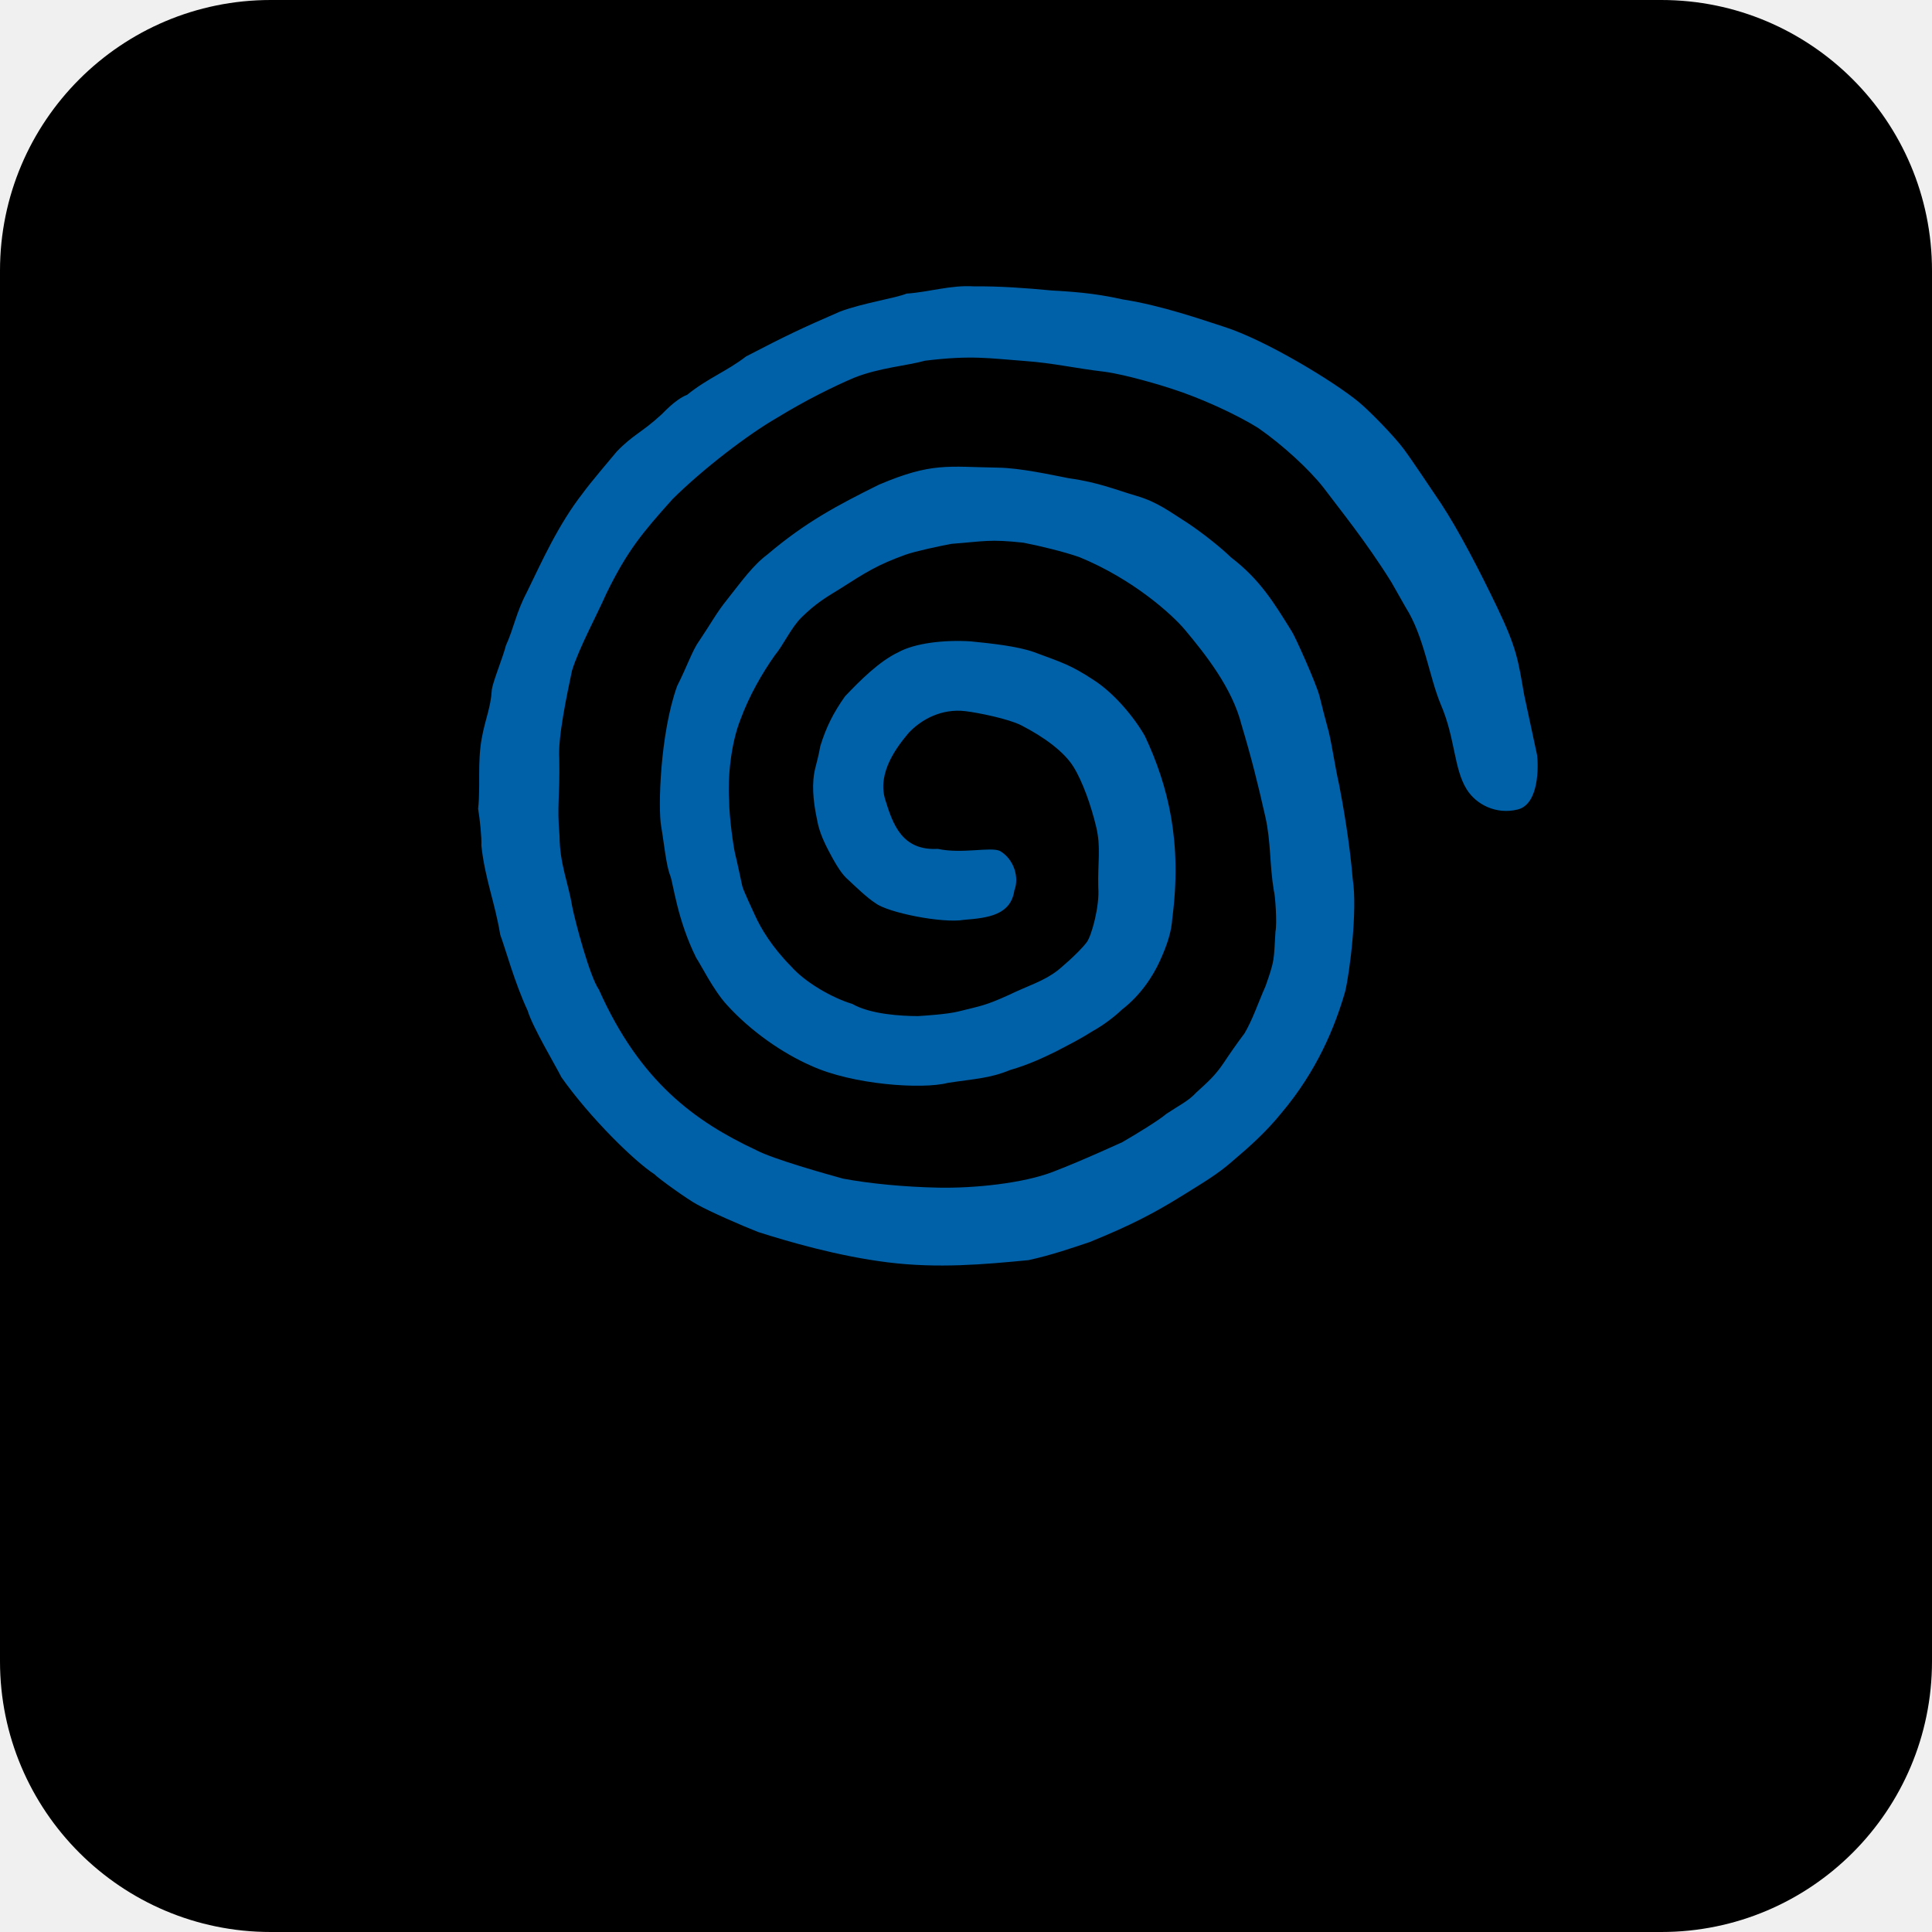
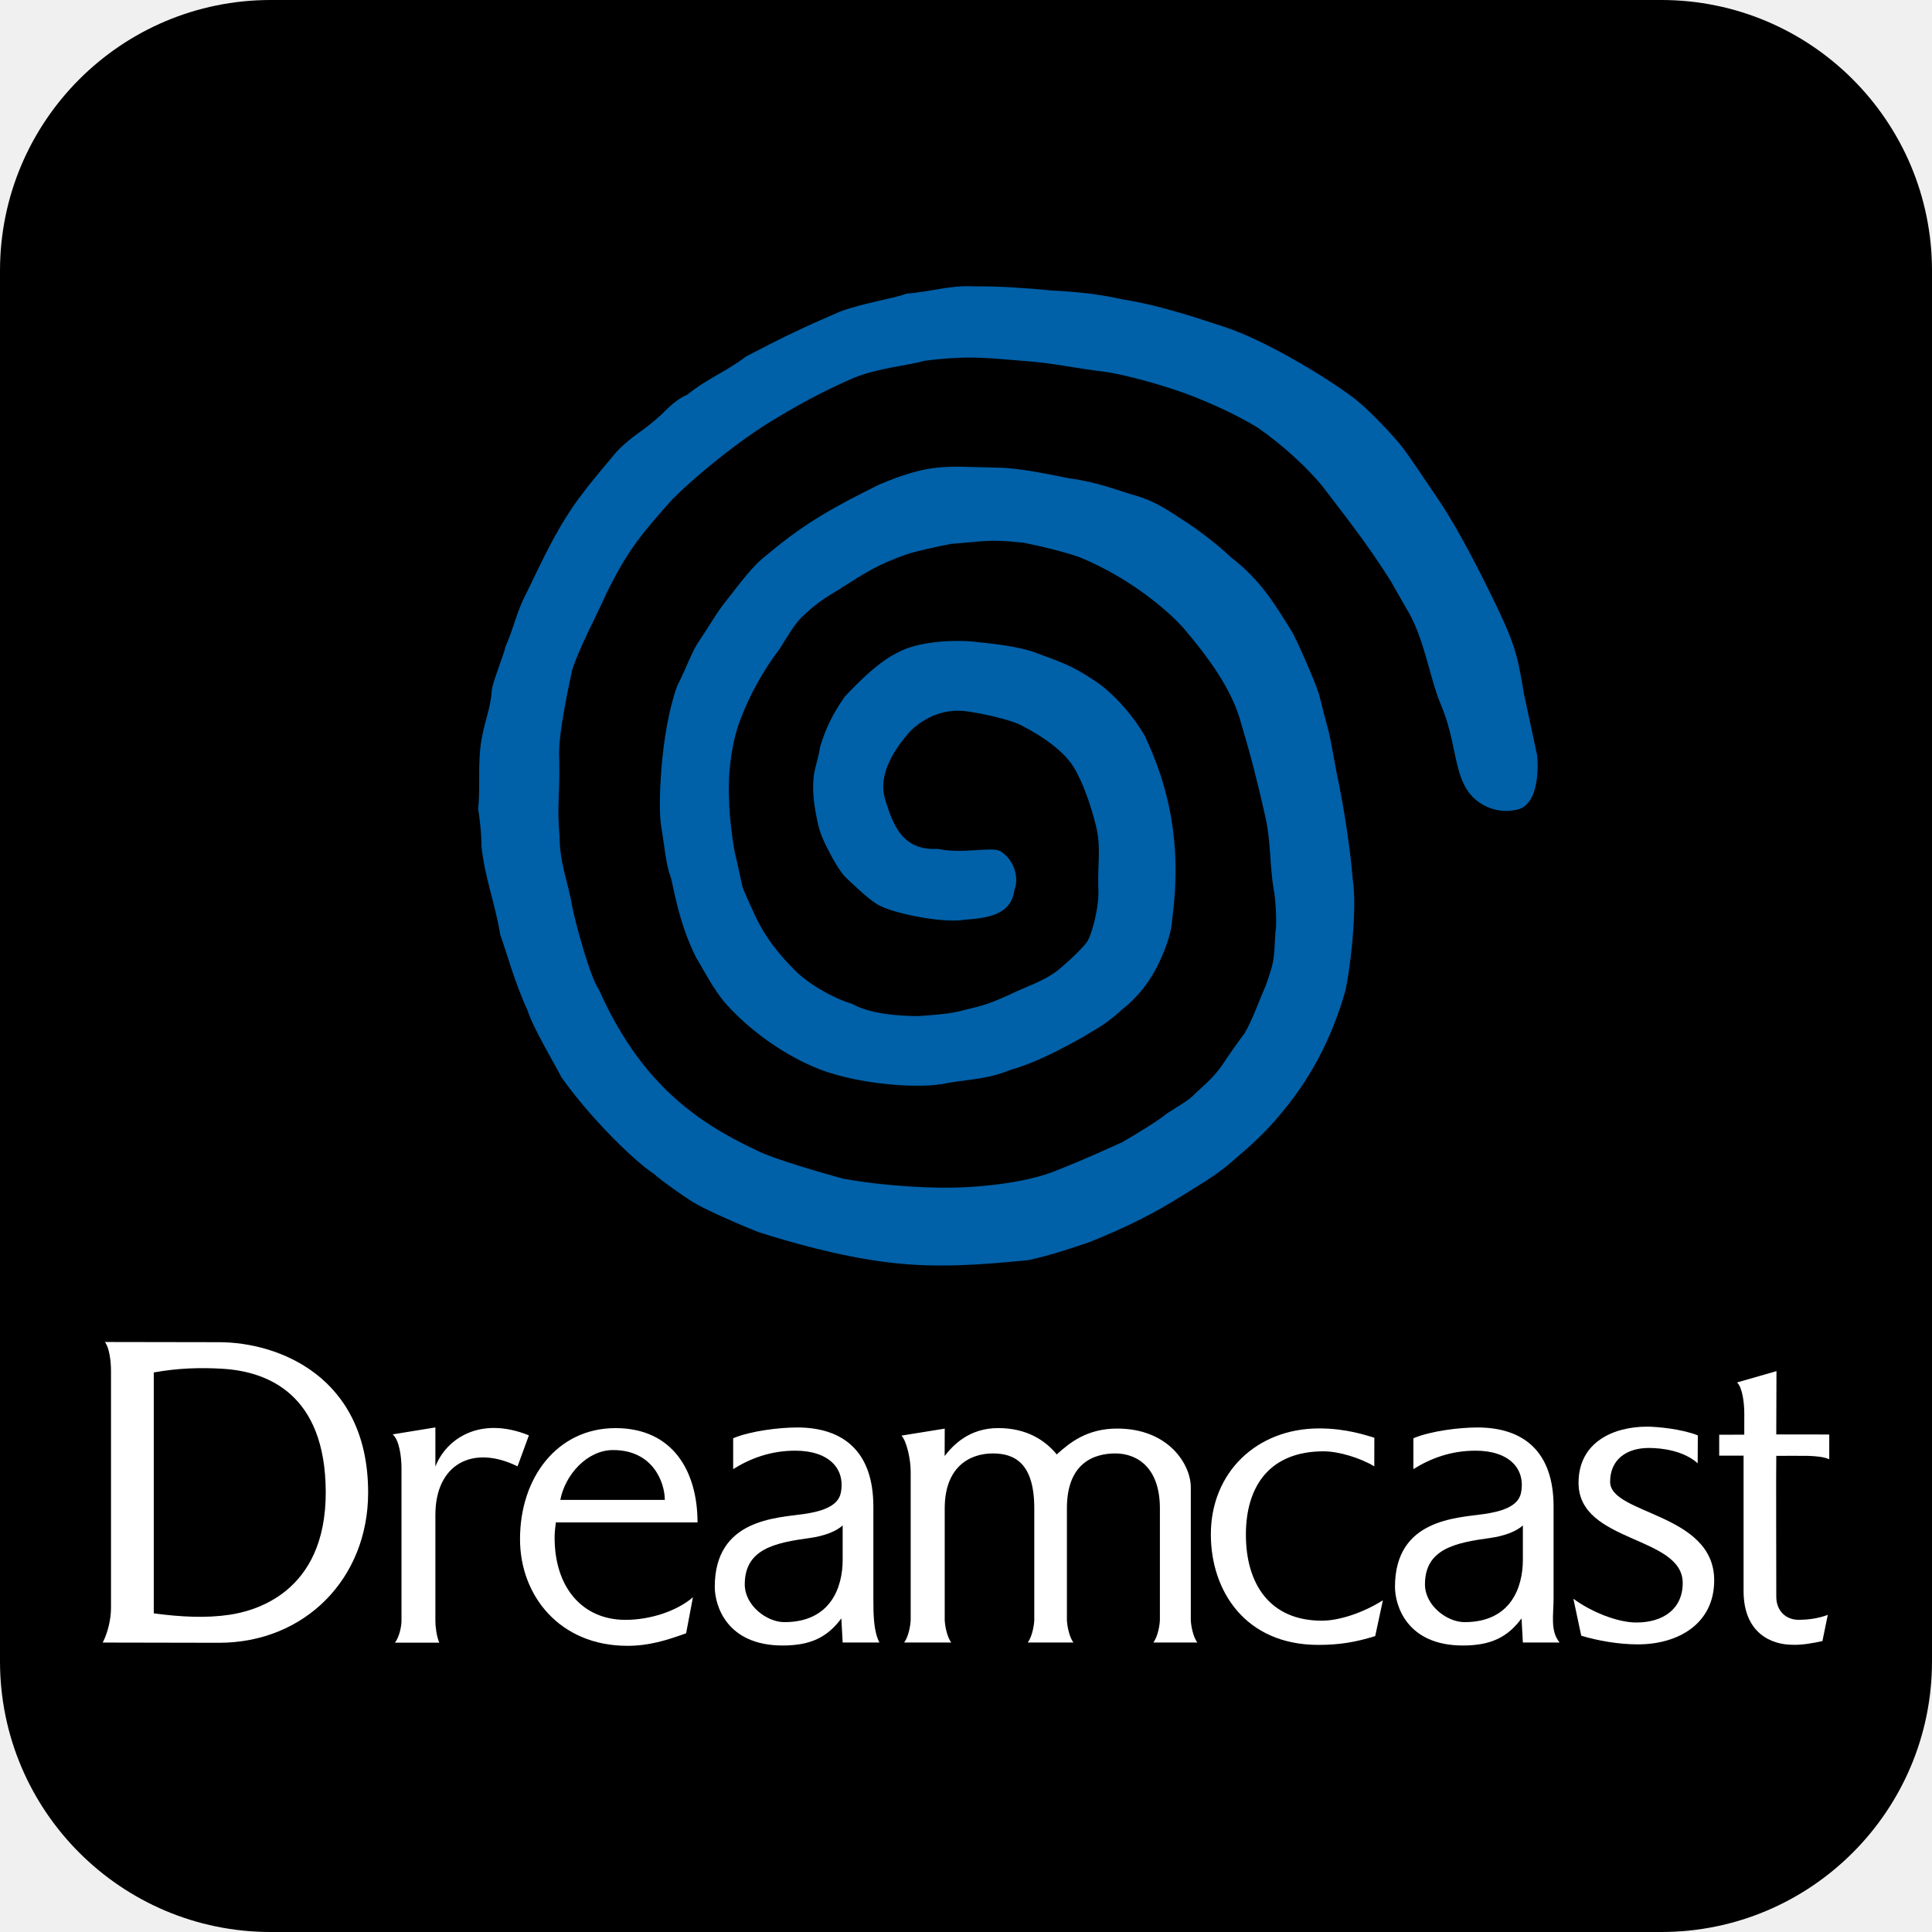
<svg xmlns="http://www.w3.org/2000/svg" viewBox="0 0 1024 1024">
  <defs>
    <style>
      .cls-1 {
-         fill: #000000;
+         fill: #000;
        mix-blend-mode: multiply;
      }

      .cls-1, .cls-2, .cls-3 {
        stroke-width: 0px;
      }

      .cls-2 {
        fill: #0060a8;
      }

      .cls-4 {
        isolation: isolate;
      }

      .cls-3 {
-         fill: #000000;
-         mix-blend-mode: multiply;
+         fill: #fff;
      }
    </style>
  </defs>
  <g class="cls-4">
    <g id="Arcade">
      <rect class="cls-1" y="0" width="1024" height="1024" rx="143.49" ry="143.49" />
      <g>
        <path id="path7" class="cls-3" d="M58.83,726.42c0-5.33-.97-12.23-3.23-15.13,14.79,0,46.75.1,60.45.1,31.52,0,79.07,18.24,79.07,79.7,0,45.62-33.57,79.62-79.07,79.62-9.98,0-48.09-.12-61.61-.12,2.77-5.33,4.39-12.57,4.39-18.28v-125.89h0ZM81.5,855.11c14.55,1.96,27.98,2.57,40.13.75,11.76-1.75,51.26-10.61,51.02-65.28-.24-51.81-30.93-63.65-54.59-65.1-12.34-.76-24.26-.28-36.56,1.95v127.68h0Z" />
        <path id="path9" class="cls-3" d="M208.11,760.25l22.65-3.69v20.78c5.81-14.96,23.88-26.98,49.57-16.57l-6.02,16.43c-23.51-11.62-43.55-1.42-43.55,25.78v56.15c0,2.67.55,8.07,2.09,11.53h-23.53c2.38-3.05,3.48-8.86,3.48-11.53v-80.99c0-5.87-1.15-14.97-4.69-17.9h0Z" />
        <path id="path11" class="cls-3" d="M924.13,771.51v71.72c0,22.5,14.89,28.53,25.92,28.53,4.67.24,11.27-.9,15.88-1.97l2.84-13.9c-5.38,2.14-11.64,2.65-15.38,2.65-6.91,0-11.92-4.78-11.92-12.26,0-6.72-.16-72.54,0-74.65h-.08c.92,0,15.26-.05,16.71,0,4.71.18,8.32.48,11.43,1.78l.02-13.09s-27.55-.04-28.09-.04l.11-33.56-20.88,6.01c2.88,2.8,3.82,11.02,3.82,16.43,0,0-.01,10.03-.01,11.24-.94,0-11.53.05-13.29.05v11.06c1.86,0,12.91,0,12.91,0h0Z" />
        <path id="path13" class="cls-3" d="M833.91,847.35c8.97,6.68,23.05,12.61,33.38,12.61,14.33,0,24.58-7.26,24.58-20.93,0-25.24-55.21-21.06-55.21-53.08,0-21.65,18.57-29.79,36.28-29.79,5.69,0,18.67,1.29,26.94,4.62l-.07,14.78c-7.33-6.53-18.53-8.11-25.91-8.11-11.72,0-20.5,6.06-20.5,17.93,0,17.44,55.16,16.44,55.16,52.23,0,23.15-19.25,33.94-40.42,33.94-10.32,0-21.08-1.91-30.04-4.58l-4.18-19.62h0Z" />
        <path id="path15" class="cls-3" d="M500.68,771.74c0-1.31.05-13.04.05-14.54l-22.93,3.7c2.76,3.02,4.88,12.43,4.88,19.16v78.31c0,2.67-1.1,9.15-3.48,12.2h25c-2.38-3.05-3.48-9.53-3.48-12.2v-58.92c0-21.56,12.8-29.1,25.53-29.1,11.53,0,21.94,5.2,21.94,29.1v58.92c0,2.67-1.1,9.15-3.48,12.2h24.25c-2.38-3.05-3.48-9.53-3.48-12.2v-58.92c0-23.9,14.17-29.1,25.71-29.1s23.58,7.54,23.58,29.1v58.92c0,2.67-1.1,9.15-3.48,12.2h23.34c-2.38-3.05-3.48-9.53-3.48-12.2v-70.11c0-11.95-11.69-31.09-39.01-31.09-15.89,0-25.06,7.36-32.03,13.71-5.93-7.21-15.57-13.97-31.07-13.97s-24.03,9.22-28.39,14.84h0Z" />
        <path id="path17" class="cls-3" d="M446.62,808.47c-3.27,3.21-10.12,5.7-17.2,6.67-18.58,2.54-34.68,5.76-34.68,24.63,0,11.19,11.7,20,20.98,20,24.56,0,30.91-18.47,30.91-33.02v-18.28h0,0ZM388.6,762.3c9.37-3.92,24.5-5.71,33.98-5.71,24.22,0,40.32,12.61,40.32,41.9v48.58c0,9,.13,17.52,3.21,23.5h-19.48l-.7-12.78c-7.38,9.92-16.18,14.36-31.14,14.36-29.5,0-35.95-21.01-35.95-31.11,0-36.03,32.91-36.46,47.19-38.57,7.9-1.17,18.08-3.5,19.61-11.22,2.53-12.78-6.24-22.36-24.15-22.36-13.14,0-23.91,4.16-32.9,9.77v-16.35h0ZM807.14,808.47c-3.27,3.21-10.13,5.7-17.2,6.67-18.58,2.54-34.68,5.76-34.68,24.63,0,11.19,11.7,20,20.98,20,24.56,0,30.91-18.47,30.91-33.02v-18.28h0ZM749.13,762.3c9.37-3.92,24.5-5.71,33.98-5.71,24.22,0,40.32,12.61,40.32,41.9v48.58c0,9-1.88,17.34,3.2,23.5h-19.48l-.7-12.78c-7.38,9.92-16.18,14.36-31.13,14.36-29.5,0-35.95-21.01-35.95-31.11,0-36.03,32.91-36.46,47.19-38.57,7.91-1.17,18.09-3.5,19.61-11.22,2.52-12.78-6.24-22.36-24.15-22.36-13.14,0-23.91,4.16-32.9,9.77v-16.35h0Z" />
        <path id="path19" class="cls-3" d="M728.4,777.2c-7.31-4.45-18.84-7.97-26.88-7.97-28.23,0-41.17,18.1-41.17,44.17s12.64,45.6,40.26,45.6c9.47,0,22.36-4.43,32.35-10.83l-4.07,19c-10.18,3.15-18.76,4.66-30.11,4.66-38.81,0-57-28.68-57-58.54,0-33,24.4-56.2,57.42-56.2,14.43,0,24.97,3.69,29.23,4.95l-.03,15.17h0Z" />
        <path id="path21" class="cls-3" d="M293.95,814.77c.01-2.73.36-5.33.66-7.85h75.09c0-26.91-12.91-49.99-43.49-49.99s-50.59,25.88-50.59,58.88c0,29.85,20.98,56.51,56.92,56.51,11.36,0,20.86-2.92,31.12-6.66l3.61-19.08c-8.77,7.53-22.95,11.98-35.74,11.98-23,0-37.67-17.36-37.57-43.8h0ZM296.98,794.99c2.44-13.1,14.06-26.43,27.97-26.43,21.25,0,27.41,17.29,27.41,26.43,0,0-55.37.03-55.37,0h0Z" />
        <path id="path23" class="cls-2" d="M595.3,158.74c20.87,3.27,42.18,10.86,53.29,14.4,22.39,7.13,58.74,29.3,71.58,39.94,6.07,5.03,18.84,18.2,23.78,24.83,4.82,6.46,14.02,20.45,19.89,29.06,9.34,14.22,20.34,35.41,29.68,54.91,10.43,21.78,11.14,28.09,14.29,46.3l6.89,32.1c.65,5.55,1.18,25.91-10.28,28.77-11.46,2.85-22.06-2.66-27.06-10.72-6.91-11.15-5.96-26.98-13.78-45.1-6.1-14.65-8.77-35.93-18.5-51.24l-7.64-13.46c-13.51-21.69-27.6-38.9-36-50.13-7.4-9.43-21.21-22.25-34.31-31.38-12.11-7.66-31.69-16.38-45.82-20.88-4.5-1.53-23.76-7.43-35.73-9.09-16.24-1.9-26.93-4.58-42.37-5.71-19.06-1.4-28.2-3.17-52.92-.16-9.36,2.65-24.2,3.7-37.56,9.02-10.78,4.58-25.79,11.99-40.48,20.99-15.81,9.04-39.82,27.52-55.74,43.31-16.04,17.87-24.07,27.46-35.13,50.11-4.9,11.21-14.38,28.55-18.2,40.79-2.61,12.42-7.59,35.6-6.75,46.85.38,20.16-1.31,24.32.14,40.8.05,14.84,4.73,25.13,6.67,37.27,1.66,8.39,9.38,37.4,14.16,44.14,21.71,48.75,50.84,69.86,83.31,85.09,9.15,4.86,37.79,12.85,46.08,15.14,14.13,2.66,32.72,4.43,50.61,4.79,18.83.38,44.78-2.28,60.52-8.32,17.04-6.53,36.75-15.82,36.52-15.56,7.91-4.54,19.98-11.96,23.74-15.22,7.27-4.85,11.64-6.73,15.95-11.4,6.21-5.66,9.97-8.92,14.67-15.94,2.62-3.96,6.78-10.01,10.83-15.36,4.36-7.44,6.86-15.29,11.12-24.99,5.09-14.35,4.3-13.66,5.27-28.91.91-4.42-.1-19.27-.87-21.79-2.29-13.7-1.48-25.79-4.49-39.09-4.07-18-7.44-31.47-12.63-48.74-4.88-19.44-19.2-37.46-29.96-50.32-6.66-7.97-27.33-26.81-56.01-38.57-8.07-2.83-21.29-6.04-29.68-7.64-17.92-1.95-20.83-.7-37.99.61-5.9,1.07-19.61,3.99-24.65,5.84-14.74,5.39-20.15,8.82-35.22,18.44-7.01,4.24-12.3,7.49-19.47,14.49-5.72,5.52-9.81,14.9-14.44,20.4-6.35,9-13.41,21.01-18.15,33.96-5.14,12.88-6.79,31.02-6.01,42.69,0,8.9,2.32,25.18,3.24,28.74.92,3.57,3.23,14.62,3.73,16.84.5,2.22,6.02,13.91,6.78,15.61,3.11,6.9,9.07,16.82,19.1,26.95,7.4,8.43,21.72,16.7,32.43,19.9,9.61,5.5,25.81,6.43,34.78,6.45,4.41-.28,15.68-1,21.56-2.47,11.93-2.98,14.13-3.06,26.42-8.63,11.03-5.33,18.51-7.25,26.19-13.17,0,0,10.55-8.61,15.34-14.91,2.53-3.33,6.87-19.17,6.09-28.99-.36-13.44,1.52-21.06-1.11-32.12-2.63-11.06-7.12-23.87-11.99-31.77-4.93-8-15.53-15.79-27.6-22-6.76-3.48-22.76-6.7-29.55-7.54-12.9-1.6-23.69,4.51-30.24,11.49-5.68,6.77-16.91,20.83-12.44,35.36,4.05,13.15,8.93,27.16,27.86,26.12,12.99,2.82,28.01-1.27,33.01,1.13,7.43,4.39,10.28,14.1,7.58,20.87-1.88,13.05-13.87,14.61-26.67,15.61-11.45,2-40.53-3.84-46.93-8.84-4.29-2.66-10.85-9.03-15.48-13.34-3.32-3.1-7.09-10.01-9.66-14.97-3.16-6.1-4.75-10.58-5.56-14.56-.96-4.72-2.95-13.72-2.2-22.73.51-6.07,2.07-8.66,3.62-17.54,3.09-10.07,6.94-17.74,13.12-26.47,8.06-8.52,18.29-18.67,28.27-23.38,8.81-4.85,24.23-6.63,38.19-5.78,11.32,1.13,24.72,2.57,33.57,5.66,15.16,5.64,19.49,6.77,31.93,14.95,10.51,6.78,21.09,19.26,26.99,29.59,12.56,26.78,19.76,56.57,14.52,96.67-.43,6.78-2.45,13.4-6.51,22.37-3.74,8.28-10.31,18.35-20.15,25.93-3.97,3.83-10.22,8.53-15.31,11.29-7.23,4.57-12.09,6.95-19.63,10.9-6.62,3.24-14.34,6.95-24.41,9.87-10.91,4.5-19.28,4.68-33,6.81-13.51,3.53-50.45,1.01-72.46-9.11-15.02-6.58-31.88-18.19-44.69-32.33-7.12-7.78-14.08-21.88-16.13-24.77-10.19-20.42-12.19-39.62-13.82-43.66-2.22-5.48-3.32-17.77-4.81-26.18-1.68-9.43-.64-48.96,8.49-74.34,5.15-10.1,8.16-19.11,11.65-23.84,6.26-9.28,9.29-15.08,14.62-21.67,8.03-10.15,13.87-18.43,21.69-24.27,19.93-16.89,36.58-25.8,59.09-36.95,27.98-11.87,36.38-9.42,62.86-8.98,11.91.11,29.25,4.01,37.77,5.63,15.83,2.2,24.89,6.17,35.6,9.28,11.45,3.33,18.06,8.65,27.46,14.56,7.73,5.2,16.83,12.33,22.84,18.12,15.37,11.75,22.79,24.1,32.21,39.27,1.71,2.54,12.9,27.4,14.68,34.32.83,3.46,3.36,13.41,4.98,19.23,2.09,9.22,3.1,17.39,5.43,27.8,2.09,10.72,5.64,30.97,7.18,49.89,2.59,16.23-1.56,49.37-4,59.54-5.45,18.97-14.97,42.11-33.78,64.41-7.99,9.87-16.48,17.52-26.3,25.83-7.51,6.53-13.94,10.32-25.54,17.54-15.75,9.79-27.73,16.05-49.8,25.04-8.99,3.01-20.31,6.96-32.51,9.59-23.64,2.28-47.94,4.46-74.46,1.17-26.52-3.29-53.09-11.08-68.78-16.1-8.66-3.39-25.44-10.72-32.47-14.66-4.58-2.42-19.92-13.36-22.52-15.99-10.51-6.78-34.05-29.85-49.24-51.35-3.33-6.64-15.3-26.58-17.9-35.31-6.9-14.77-11.71-32.64-14.54-40.27-2.98-17.81-8.02-29.29-9.99-47.17.23-4.21-.81-14.11-1.73-19.59,1.34-12.24-.45-23.78,1.88-37.1,2.05-11.25,4.76-15.94,5.4-26.1.63-4.35,6-17.43,7.43-23.24,4.33-9.58,5.41-17.48,11.06-28.19,8.15-16.69,16.67-35.89,29.75-52.66,3.74-5.2,14.34-17.68,17.95-22,8.54-8.9,13.55-10.3,23.23-19.23,1.01-.66,7.4-8.26,14.1-10.88,11.1-8.94,20.69-12.22,31.25-20.34,21.17-10.99,28.89-14.7,49.9-23.81,12.14-4.51,29.08-7.01,35.18-9.48,11.6-.75,23.38-4.61,35.58-3.84,13.7-.13,27.51.88,41.28,2.19,9.32.6,21.43,1.07,37.86,4.78h0Z" />
      </g>
    </g>
  </g>
</svg>
